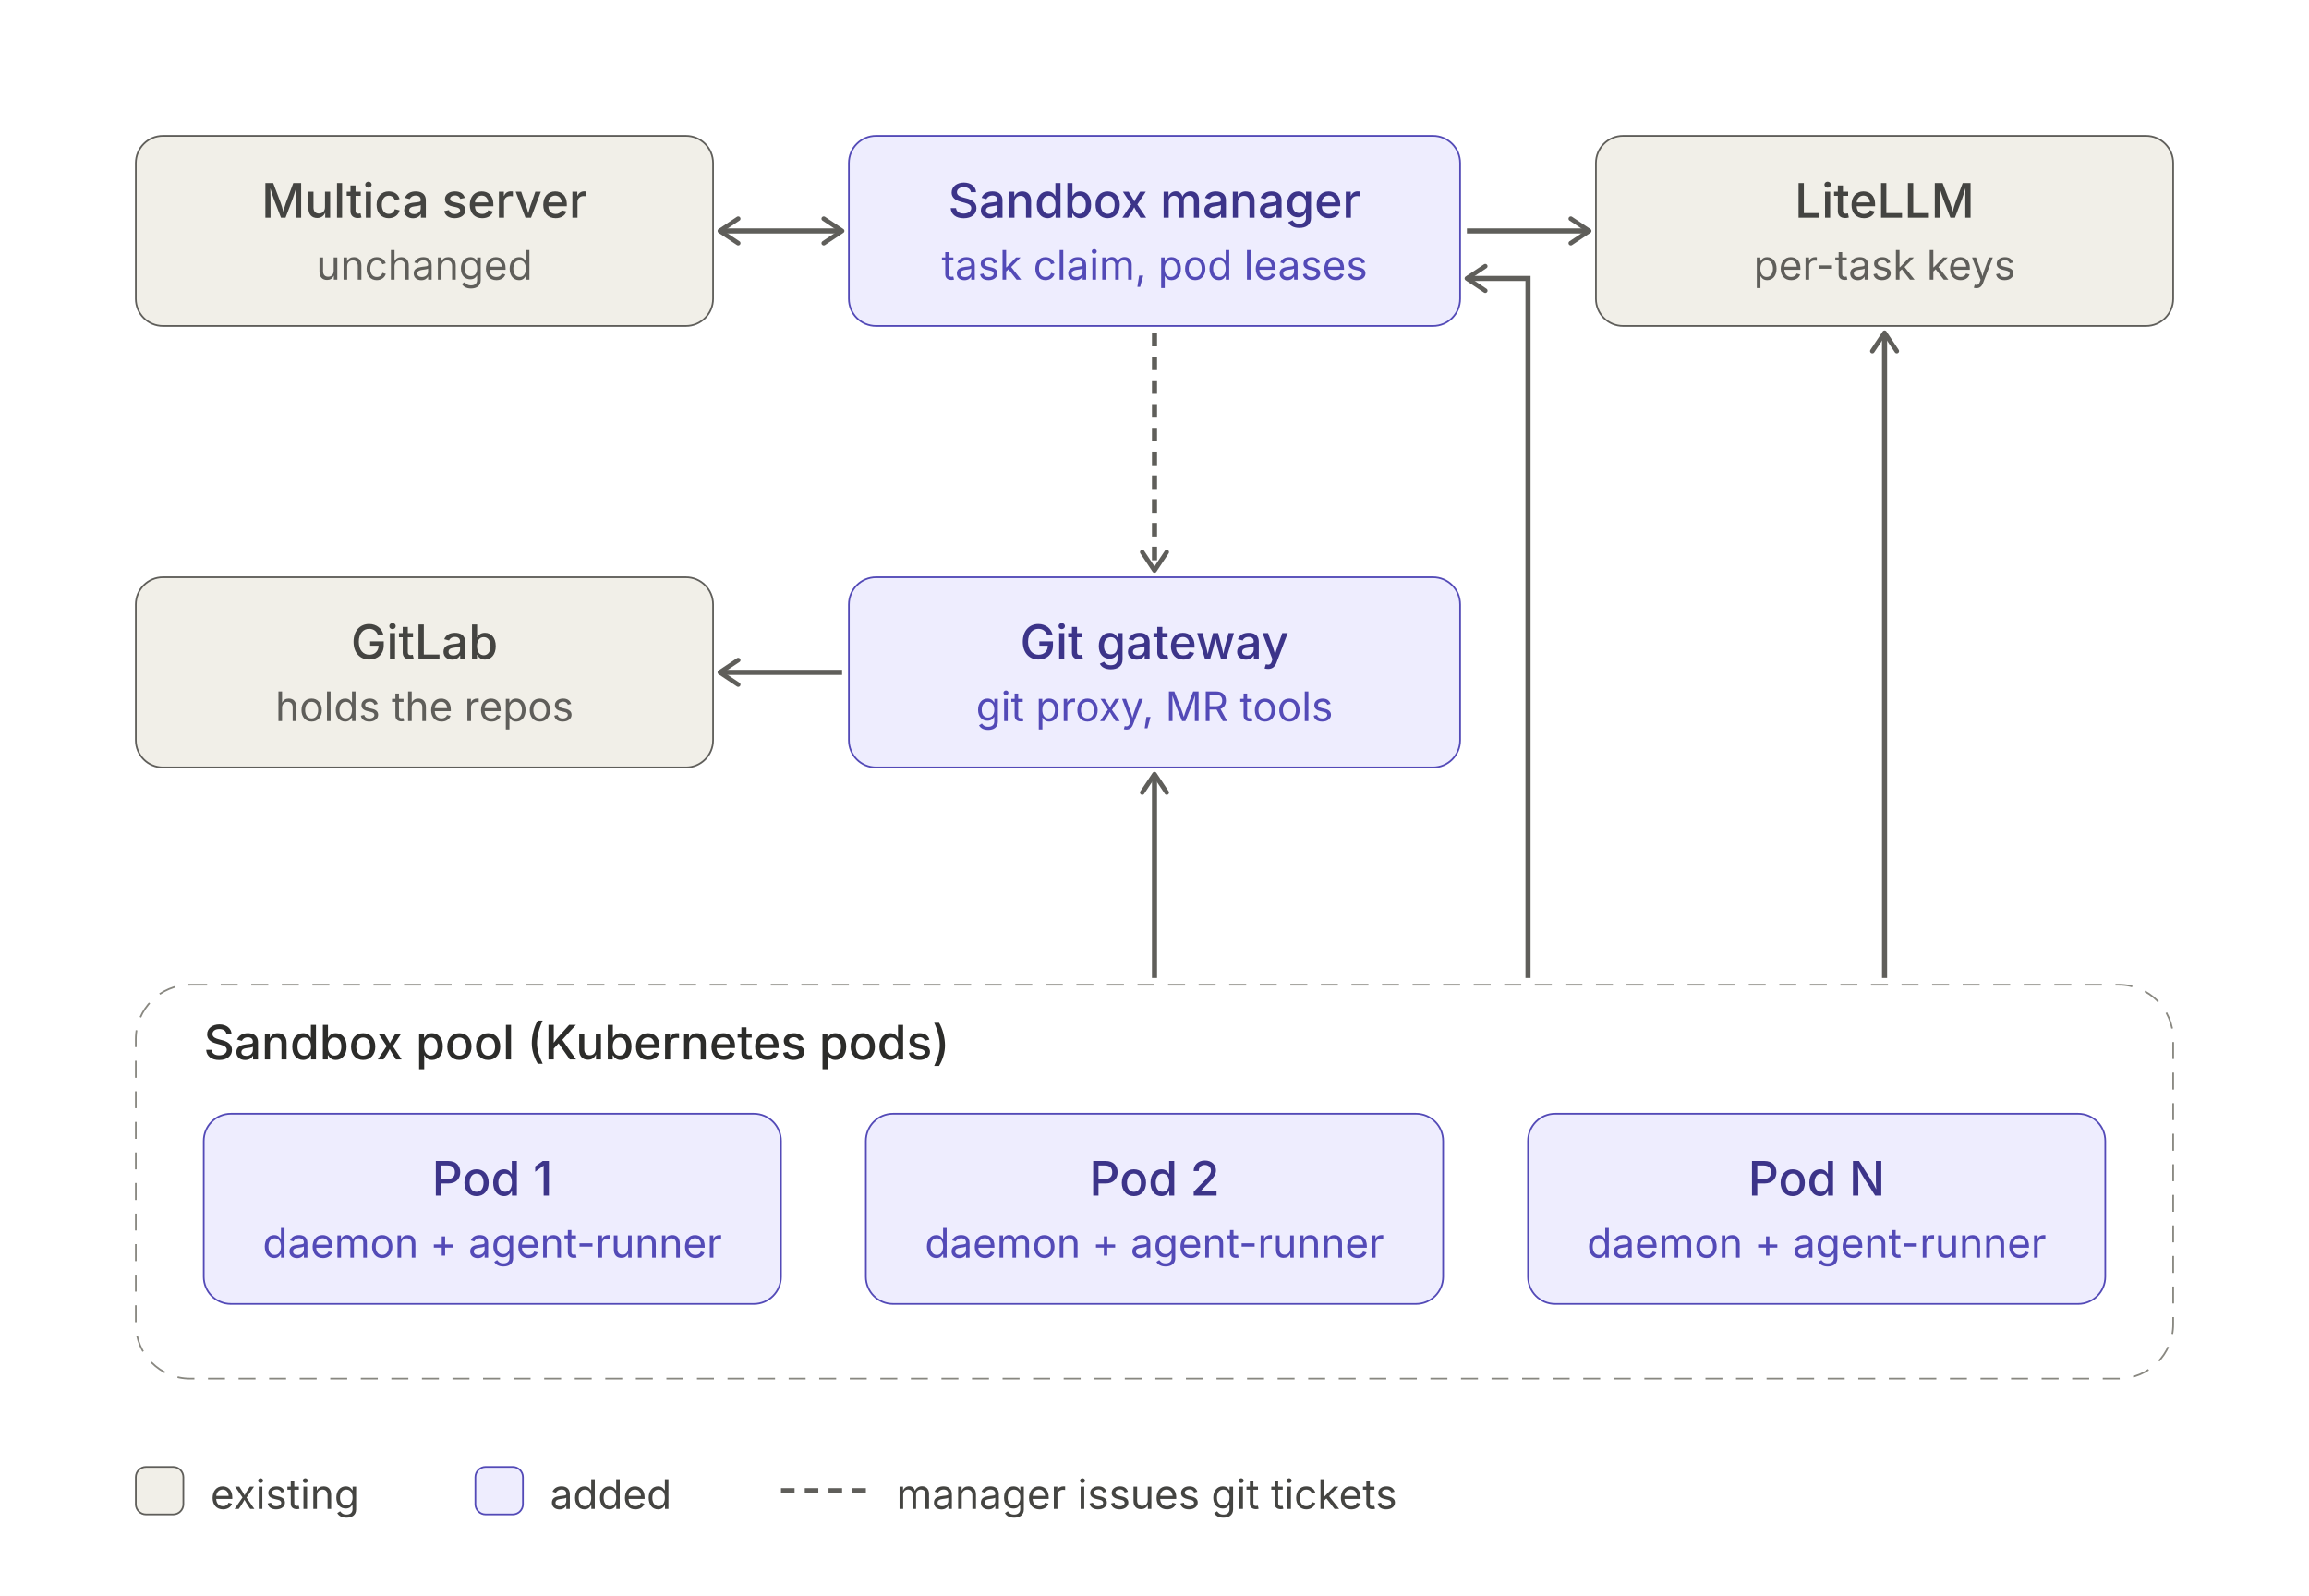
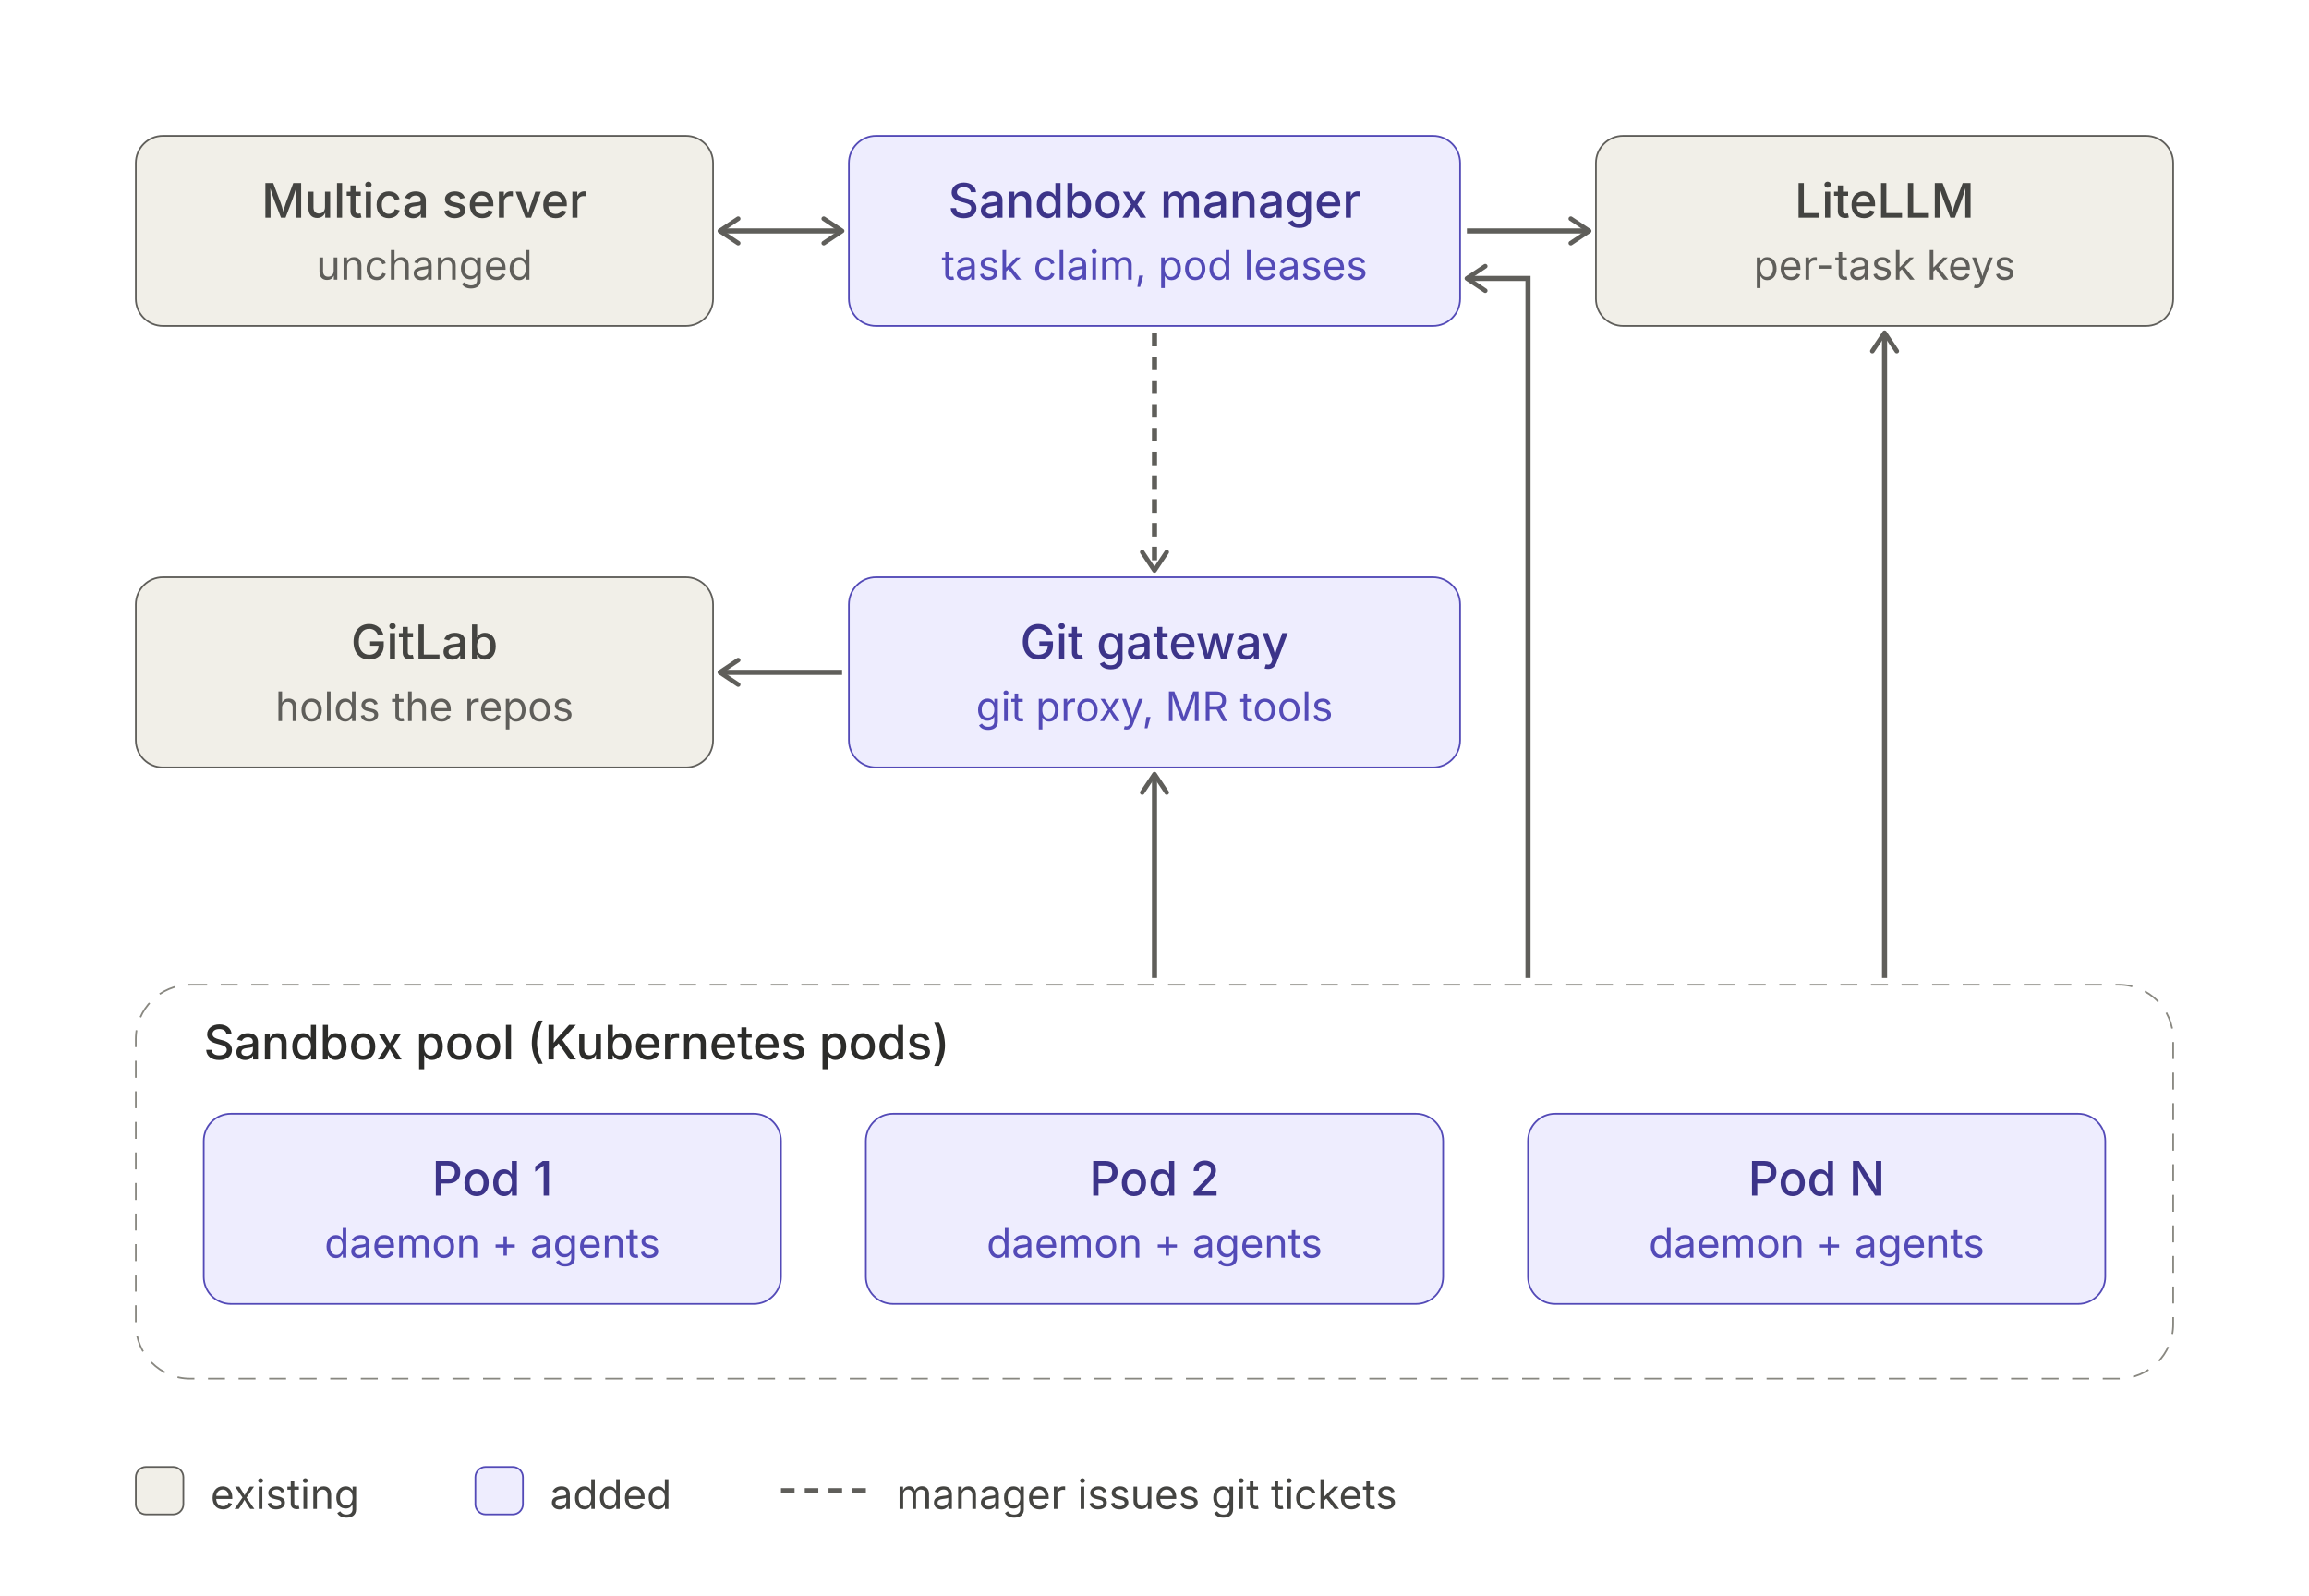
<svg xmlns="http://www.w3.org/2000/svg" width="680" height="470" viewBox="0 0 680 470" role="img">
  <style>
text{font-family:system-ui,-apple-system,"Segoe UI",sans-serif;font-size:12px;fill:#444441}
.th{font-size:14px;font-weight:500;fill:#2C2C2A}
.c-purple rect,rect.c-purple{fill:#EEEDFE;stroke:#534AB7;stroke-width:.5}
.c-purple .th{fill:#3C3489}.c-purple .ts{fill:#534AB7}
.c-gray rect,rect.c-gray{fill:#F1EFE8;stroke:#5F5E5A;stroke-width:.5}
.c-gray .th{fill:#444441}.c-gray .ts{fill:#5F5E5A}
.arr{stroke:#5F5E5A;stroke-width:1.5;fill:none}
.zone{fill:none;stroke:#888780;stroke-width:.5}
.dash{stroke-dasharray:5 4}
</style>
  <defs>
    <marker id="arrow" viewBox="0 0 10 10" refX="8" refY="5" markerWidth="6" markerHeight="6" orient="auto-start-reverse">
      <path d="M2 1L8 5L2 9" fill="none" stroke="#5F5E5A" stroke-width="1.5" stroke-linecap="round" stroke-linejoin="round" />
    </marker>
  </defs>
  <rect width="680" height="470" fill="#FFFFFF" />
  <g class="c-gray">
    <rect x="40" y="40" width="170" height="56" rx="8" />
    <text class="th" x="125" y="59" text-anchor="middle" dominant-baseline="central">Multica server</text>
    <text class="ts" x="125" y="78" text-anchor="middle" dominant-baseline="central">unchanged</text>
  </g>
  <g class="c-purple">
    <rect x="250" y="40" width="180" height="56" rx="8" />
    <text class="th" x="340" y="59" text-anchor="middle" dominant-baseline="central">Sandbox manager</text>
    <text class="ts" x="340" y="78" text-anchor="middle" dominant-baseline="central">task claim, pod leases</text>
  </g>
  <g class="c-gray">
    <rect x="470" y="40" width="170" height="56" rx="8" />
    <text class="th" x="555" y="59" text-anchor="middle" dominant-baseline="central">LiteLLM</text>
    <text class="ts" x="555" y="78" text-anchor="middle" dominant-baseline="central">per-task keys</text>
  </g>
  <g class="c-purple">
    <rect x="250" y="170" width="180" height="56" rx="8" />
    <text class="th" x="340" y="189" text-anchor="middle" dominant-baseline="central">Git gateway</text>
    <text class="ts" x="340" y="208" text-anchor="middle" dominant-baseline="central">git proxy, MR tools</text>
  </g>
  <g class="c-gray">
    <rect x="40" y="170" width="170" height="56" rx="8" />
    <text class="th" x="125" y="189" text-anchor="middle" dominant-baseline="central">GitLab</text>
    <text class="ts" x="125" y="208" text-anchor="middle" dominant-baseline="central">holds the repos</text>
  </g>
  <rect class="zone dash" x="40" y="290" width="600" height="116" rx="16" />
  <text class="th" x="60" y="312">Sandbox pool (Kubernetes pods)</text>
  <g class="c-purple">
    <rect x="60" y="328" width="170" height="56" rx="8" />
    <text class="th" x="145" y="347" text-anchor="middle" dominant-baseline="central">Pod 1</text>
-     <text class="ts" x="145" y="366" text-anchor="middle" dominant-baseline="central">daemon + agent-runner</text>
+     <text class="ts" x="145" y="366" text-anchor="middle" dominant-baseline="central">daemon + agents</text>
  </g>
  <g class="c-purple">
    <rect x="255" y="328" width="170" height="56" rx="8" />
    <text class="th" x="340" y="347" text-anchor="middle" dominant-baseline="central">Pod 2</text>
-     <text class="ts" x="340" y="366" text-anchor="middle" dominant-baseline="central">daemon + agent-runner</text>
+     <text class="ts" x="340" y="366" text-anchor="middle" dominant-baseline="central">daemon + agents</text>
  </g>
  <g class="c-purple">
    <rect x="450" y="328" width="170" height="56" rx="8" />
    <text class="th" x="535" y="347" text-anchor="middle" dominant-baseline="central">Pod N</text>
-     <text class="ts" x="535" y="366" text-anchor="middle" dominant-baseline="central">daemon + agent-runner</text>
+     <text class="ts" x="535" y="366" text-anchor="middle" dominant-baseline="central">daemon + agents</text>
  </g>
  <line x1="212" y1="68" x2="248" y2="68" class="arr" marker-start="url(#arrow)" marker-end="url(#arrow)" />
  <path d="M432 68 L468 68" class="arr" marker-end="url(#arrow)" />
  <line x1="340" y1="98" x2="340" y2="168" class="arr" marker-end="url(#arrow)" stroke-dasharray="4 3" />
  <path d="M248 198 L212 198" class="arr" marker-end="url(#arrow)" />
  <path d="M340 288 L340 228" class="arr" marker-end="url(#arrow)" />
  <path d="M450 288 L450 82 L432 82" class="arr" marker-end="url(#arrow)" />
  <path d="M555 288 L555 98" class="arr" marker-end="url(#arrow)" />
  <rect class="c-gray" x="40" y="432" width="14" height="14" rx="3" />
  <text x="62" y="440" dominant-baseline="central">existing</text>
  <rect class="c-purple" x="140" y="432" width="14" height="14" rx="3" />
  <text x="162" y="440" dominant-baseline="central">added</text>
  <line x1="230" y1="439" x2="256" y2="439" class="arr" stroke-dasharray="4 3" />
  <text x="264" y="440" dominant-baseline="central">manager issues git tickets</text>
</svg>
